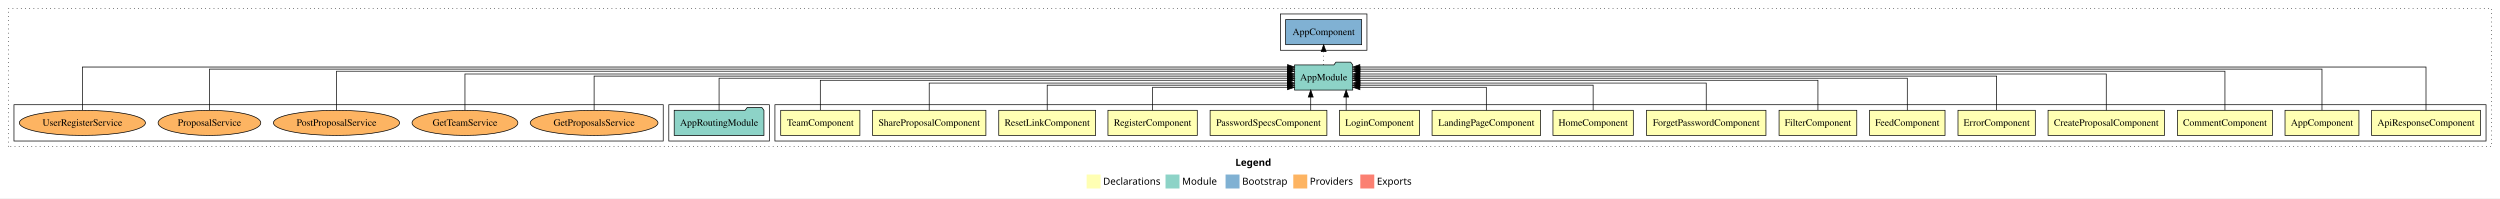
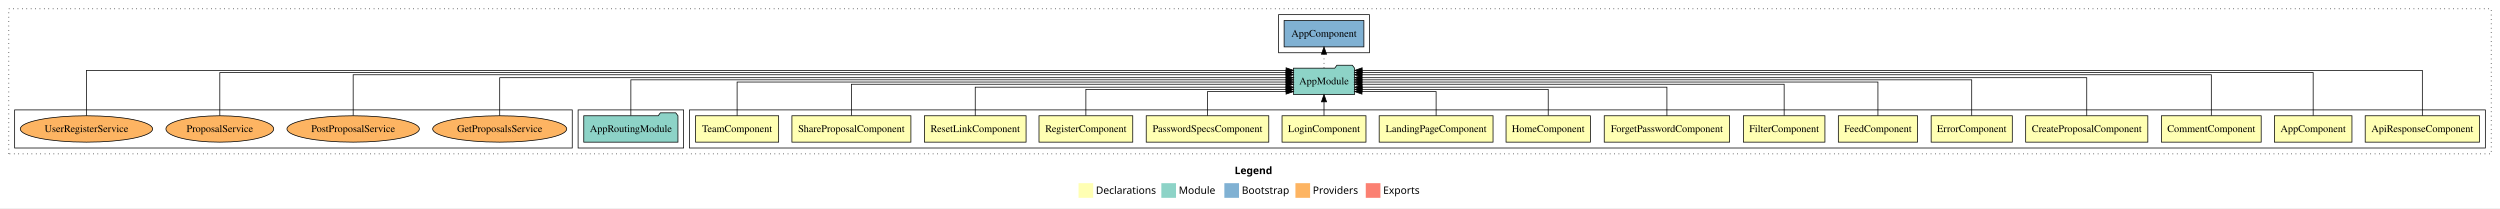
- <svg xmlns="http://www.w3.org/2000/svg" width="3581pt" height="284pt" viewBox="0.00 0.00 3581.00 284.00">
+ <svg xmlns="http://www.w3.org/2000/svg" width="3412pt" height="284pt" viewBox="0.00 0.00 3412.00 284.00">
  <g id="graph0" class="graph" transform="scale(1 1) rotate(0) translate(4 280)">
-     <polygon fill="white" stroke="transparent" points="-4,4 -4,-280 3577,-280 3577,4 -4,4" />
-     <text text-anchor="start" x="1765.51" y="-42.4" font-family="sans-serif" font-weight="bold" font-size="14.00">Legend</text>
-     <polygon fill="#ffffb3" stroke="transparent" points="1552.5,-10 1552.5,-30 1572.5,-30 1572.5,-10 1552.5,-10" />
-     <text text-anchor="start" x="1576.13" y="-15.4" font-family="sans-serif" font-size="14.00">  Declarations</text>
-     <polygon fill="#8dd3c7" stroke="transparent" points="1665.5,-10 1665.5,-30 1685.5,-30 1685.5,-10 1665.5,-10" />
-     <text text-anchor="start" x="1689.23" y="-15.4" font-family="sans-serif" font-size="14.00">  Module</text>
-     <polygon fill="#80b1d3" stroke="transparent" points="1751.5,-10 1751.5,-30 1771.5,-30 1771.5,-10 1751.5,-10" />
-     <text text-anchor="start" x="1775.28" y="-15.4" font-family="sans-serif" font-size="14.00">  Bootstrap</text>
-     <polygon fill="#fdb462" stroke="transparent" points="1848.5,-10 1848.5,-30 1868.5,-30 1868.5,-10 1848.5,-10" />
-     <text text-anchor="start" x="1872.17" y="-15.4" font-family="sans-serif" font-size="14.00">  Providers</text>
-     <polygon fill="#fb8072" stroke="transparent" points="1944.5,-10 1944.5,-30 1964.5,-30 1964.5,-10 1944.5,-10" />
-     <text text-anchor="start" x="1968.23" y="-15.4" font-family="sans-serif" font-size="14.00">  Exports</text>
+     <polygon fill="white" stroke="transparent" points="-4,4 -4,-280 3408,-280 3408,4 -4,4" />
+     <text text-anchor="start" x="1681.01" y="-42.4" font-family="sans-serif" font-weight="bold" font-size="14.00">Legend</text>
+     <polygon fill="#ffffb3" stroke="transparent" points="1468,-10 1468,-30 1488,-30 1488,-10 1468,-10" />
+     <text text-anchor="start" x="1491.63" y="-15.4" font-family="sans-serif" font-size="14.00">  Declarations</text>
+     <polygon fill="#8dd3c7" stroke="transparent" points="1581,-10 1581,-30 1601,-30 1601,-10 1581,-10" />
+     <text text-anchor="start" x="1604.73" y="-15.4" font-family="sans-serif" font-size="14.00">  Module</text>
+     <polygon fill="#80b1d3" stroke="transparent" points="1667,-10 1667,-30 1687,-30 1687,-10 1667,-10" />
+     <text text-anchor="start" x="1690.78" y="-15.4" font-family="sans-serif" font-size="14.00">  Bootstrap</text>
+     <polygon fill="#fdb462" stroke="transparent" points="1764,-10 1764,-30 1784,-30 1784,-10 1764,-10" />
+     <text text-anchor="start" x="1787.67" y="-15.4" font-family="sans-serif" font-size="14.00">  Providers</text>
+     <polygon fill="#fb8072" stroke="transparent" points="1860,-10 1860,-30 1880,-30 1880,-10 1860,-10" />
+     <text text-anchor="start" x="1883.73" y="-15.4" font-family="sans-serif" font-size="14.00">  Exports</text>
    <g id="clust1" class="cluster">
-       <polygon fill="none" stroke="black" stroke-dasharray="1,5" points="8,-70 8,-268 3565,-268 3565,-70 8,-70" />
+       <polygon fill="none" stroke="black" stroke-dasharray="1,5" points="8,-70 8,-268 3396,-268 3396,-70 8,-70" />
    </g>
    <g id="clust2" class="cluster">
-       <polygon fill="none" stroke="black" points="1106,-78 1106,-130 3557,-130 3557,-78 1106,-78" />
+       <polygon fill="none" stroke="black" points="937,-78 937,-130 3388,-130 3388,-78 937,-78" />
    </g>
    <g id="clust19" class="cluster">
-       <polygon fill="none" stroke="black" points="954,-78 954,-130 1098,-130 1098,-78 954,-78" />
+       <polygon fill="none" stroke="black" points="785,-78 785,-130 929,-130 929,-78 785,-78" />
    </g>
    <g id="clust21" class="cluster">
-       <polygon fill="none" stroke="black" points="1830,-208 1830,-260 1954,-260 1954,-208 1830,-208" />
+       <polygon fill="none" stroke="black" points="1741,-208 1741,-260 1865,-260 1865,-208 1741,-208" />
    </g>
    <g id="clust22" class="cluster">
-       <polygon fill="none" stroke="black" points="16,-78 16,-130 946,-130 946,-78 16,-78" />
+       <polygon fill="none" stroke="black" points="16,-78 16,-130 777,-130 777,-78 16,-78" />
    </g>
    <g id="node1" class="node">
-       <polygon fill="#ffffb3" stroke="black" points="3548.98,-122 3393.02,-122 3393.02,-86 3548.98,-86 3548.98,-122" />
-       <text text-anchor="middle" x="3471" y="-99.8" font-family="Times,serif" font-size="14.00">ApiResponseComponent</text>
+       <polygon fill="#ffffb3" stroke="black" points="3379.98,-122 3224.02,-122 3224.02,-86 3379.98,-86 3379.98,-122" />
+       <text text-anchor="middle" x="3302" y="-99.8" font-family="Times,serif" font-size="14.00">ApiResponseComponent</text>
    </g>
    <g id="node17" class="node">
-       <polygon fill="#8dd3c7" stroke="black" points="1933.66,-187 1930.66,-191 1909.66,-191 1906.66,-187 1850.34,-187 1850.34,-151 1933.66,-151 1933.66,-187" />
-       <text text-anchor="middle" x="1892" y="-164.8" font-family="Times,serif" font-size="14.00">AppModule</text>
+       <polygon fill="#8dd3c7" stroke="black" points="1844.66,-187 1841.66,-191 1820.66,-191 1817.66,-187 1761.34,-187 1761.34,-151 1844.66,-151 1844.66,-187" />
+       <text text-anchor="middle" x="1803" y="-164.8" font-family="Times,serif" font-size="14.00">AppModule</text>
    </g>
    <g id="edge1" class="edge">
-       <path fill="none" stroke="black" d="M3471,-122.15C3471,-145.76 3471,-184 3471,-184 3471,-184 1943.83,-184 1943.83,-184" />
-       <polygon fill="black" stroke="black" points="1943.83,-180.5 1933.83,-184 1943.83,-187.5 1943.83,-180.5" />
+       <path fill="none" stroke="black" d="M3302,-122.15C3302,-145.76 3302,-184 3302,-184 3302,-184 1855.05,-184 1855.05,-184" />
+       <polygon fill="black" stroke="black" points="1855.05,-180.5 1845.05,-184 1855.05,-187.5 1855.05,-180.5" />
    </g>
    <g id="node2" class="node">
-       <polygon fill="#ffffb3" stroke="black" points="3374.94,-122 3269.06,-122 3269.06,-86 3374.94,-86 3374.94,-122" />
-       <text text-anchor="middle" x="3322" y="-99.8" font-family="Times,serif" font-size="14.00">AppComponent</text>
+       <polygon fill="#ffffb3" stroke="black" points="3205.94,-122 3100.06,-122 3100.06,-86 3205.94,-86 3205.94,-122" />
+       <text text-anchor="middle" x="3153" y="-99.8" font-family="Times,serif" font-size="14.00">AppComponent</text>
    </g>
    <g id="edge2" class="edge">
-       <path fill="none" stroke="black" d="M3322,-122.25C3322,-145.02 3322,-181 3322,-181 3322,-181 1944.02,-181 1944.02,-181" />
-       <polygon fill="black" stroke="black" points="1944.02,-177.5 1934.02,-181 1944.02,-184.5 1944.02,-177.5" />
+       <path fill="none" stroke="black" d="M3153,-122.25C3153,-145.02 3153,-181 3153,-181 3153,-181 1854.88,-181 1854.88,-181" />
+       <polygon fill="black" stroke="black" points="1854.88,-177.5 1844.88,-181 1854.88,-184.5 1854.88,-177.5" />
    </g>
    <g id="node3" class="node">
-       <polygon fill="#ffffb3" stroke="black" points="3251.06,-122 3114.94,-122 3114.94,-86 3251.06,-86 3251.06,-122" />
-       <text text-anchor="middle" x="3183" y="-99.8" font-family="Times,serif" font-size="14.00">CommentComponent</text>
+       <polygon fill="#ffffb3" stroke="black" points="3082.06,-122 2945.94,-122 2945.94,-86 3082.06,-86 3082.06,-122" />
+       <text text-anchor="middle" x="3014" y="-99.8" font-family="Times,serif" font-size="14.00">CommentComponent</text>
    </g>
    <g id="edge3" class="edge">
-       <path fill="none" stroke="black" d="M3183,-122.29C3183,-144.21 3183,-178 3183,-178 3183,-178 1943.86,-178 1943.86,-178" />
-       <polygon fill="black" stroke="black" points="1943.86,-174.5 1933.86,-178 1943.86,-181.5 1943.86,-174.5" />
+       <path fill="none" stroke="black" d="M3014,-122.29C3014,-144.21 3014,-178 3014,-178 3014,-178 1854.69,-178 1854.69,-178" />
+       <polygon fill="black" stroke="black" points="1854.69,-174.5 1844.69,-178 1854.69,-181.5 1854.69,-174.5" />
    </g>
    <g id="node4" class="node">
-       <polygon fill="#ffffb3" stroke="black" points="3096.36,-122 2929.64,-122 2929.64,-86 3096.36,-86 3096.36,-122" />
-       <text text-anchor="middle" x="3013" y="-99.8" font-family="Times,serif" font-size="14.00">CreateProposalComponent</text>
+       <polygon fill="#ffffb3" stroke="black" points="2927.36,-122 2760.64,-122 2760.64,-86 2927.36,-86 2927.36,-122" />
+       <text text-anchor="middle" x="2844" y="-99.8" font-family="Times,serif" font-size="14.00">CreateProposalComponent</text>
    </g>
    <g id="edge4" class="edge">
-       <path fill="none" stroke="black" d="M3013,-122.03C3013,-142.77 3013,-174 3013,-174 3013,-174 1943.9,-174 1943.9,-174" />
-       <polygon fill="black" stroke="black" points="1943.9,-170.5 1933.9,-174 1943.9,-177.5 1943.9,-170.5" />
+       <path fill="none" stroke="black" d="M2844,-122.03C2844,-142.77 2844,-174 2844,-174 2844,-174 1854.77,-174 1854.77,-174" />
+       <polygon fill="black" stroke="black" points="1854.77,-170.5 1844.77,-174 1854.77,-177.5 1854.77,-170.5" />
    </g>
    <g id="node5" class="node">
-       <polygon fill="#ffffb3" stroke="black" points="2911.37,-122 2800.63,-122 2800.63,-86 2911.37,-86 2911.37,-122" />
-       <text text-anchor="middle" x="2856" y="-99.8" font-family="Times,serif" font-size="14.00">ErrorComponent</text>
+       <polygon fill="#ffffb3" stroke="black" points="2742.37,-122 2631.63,-122 2631.63,-86 2742.37,-86 2742.37,-122" />
+       <text text-anchor="middle" x="2687" y="-99.8" font-family="Times,serif" font-size="14.00">ErrorComponent</text>
    </g>
    <g id="edge5" class="edge">
-       <path fill="none" stroke="black" d="M2856,-122.31C2856,-142.15 2856,-171 2856,-171 2856,-171 1943.73,-171 1943.73,-171" />
-       <polygon fill="black" stroke="black" points="1943.73,-167.5 1933.73,-171 1943.73,-174.5 1943.73,-167.5" />
+       <path fill="none" stroke="black" d="M2687,-122.31C2687,-142.15 2687,-171 2687,-171 2687,-171 1854.75,-171 1854.75,-171" />
+       <polygon fill="black" stroke="black" points="1854.75,-167.5 1844.75,-171 1854.75,-174.5 1854.75,-167.5" />
    </g>
    <g id="node6" class="node">
-       <polygon fill="#ffffb3" stroke="black" points="2782.05,-122 2673.95,-122 2673.95,-86 2782.05,-86 2782.05,-122" />
-       <text text-anchor="middle" x="2728" y="-99.8" font-family="Times,serif" font-size="14.00">FeedComponent</text>
+       <polygon fill="#ffffb3" stroke="black" points="2613.05,-122 2504.95,-122 2504.95,-86 2613.05,-86 2613.05,-122" />
+       <text text-anchor="middle" x="2559" y="-99.8" font-family="Times,serif" font-size="14.00">FeedComponent</text>
    </g>
    <g id="edge6" class="edge">
-       <path fill="none" stroke="black" d="M2728,-122.17C2728,-141.09 2728,-168 2728,-168 2728,-168 1943.74,-168 1943.74,-168" />
-       <polygon fill="black" stroke="black" points="1943.74,-164.5 1933.74,-168 1943.74,-171.5 1943.74,-164.5" />
+       <path fill="none" stroke="black" d="M2559,-122.17C2559,-141.09 2559,-168 2559,-168 2559,-168 1854.72,-168 1854.72,-168" />
+       <polygon fill="black" stroke="black" points="1854.72,-164.5 1844.72,-168 1854.72,-171.5 1854.72,-164.5" />
    </g>
    <g id="node7" class="node">
-       <polygon fill="#ffffb3" stroke="black" points="2655.66,-122 2544.34,-122 2544.34,-86 2655.66,-86 2655.66,-122" />
-       <text text-anchor="middle" x="2600" y="-99.8" font-family="Times,serif" font-size="14.00">FilterComponent</text>
+       <polygon fill="#ffffb3" stroke="black" points="2486.66,-122 2375.34,-122 2375.34,-86 2486.66,-86 2486.66,-122" />
+       <text text-anchor="middle" x="2431" y="-99.8" font-family="Times,serif" font-size="14.00">FilterComponent</text>
    </g>
    <g id="edge7" class="edge">
-       <path fill="none" stroke="black" d="M2600,-122.3C2600,-140.27 2600,-165 2600,-165 2600,-165 1943.91,-165 1943.91,-165" />
-       <polygon fill="black" stroke="black" points="1943.91,-161.5 1933.91,-165 1943.91,-168.5 1943.91,-161.5" />
+       <path fill="none" stroke="black" d="M2431,-122.3C2431,-140.27 2431,-165 2431,-165 2431,-165 1854.69,-165 1854.69,-165" />
+       <polygon fill="black" stroke="black" points="1854.69,-161.5 1844.69,-165 1854.69,-168.5 1854.69,-161.5" />
    </g>
    <g id="node8" class="node">
-       <polygon fill="#ffffb3" stroke="black" points="2525.54,-122 2354.46,-122 2354.46,-86 2525.54,-86 2525.54,-122" />
-       <text text-anchor="middle" x="2440" y="-99.8" font-family="Times,serif" font-size="14.00">ForgetPasswordComponent</text>
+       <polygon fill="#ffffb3" stroke="black" points="2356.54,-122 2185.46,-122 2185.46,-86 2356.54,-86 2356.54,-122" />
+       <text text-anchor="middle" x="2271" y="-99.8" font-family="Times,serif" font-size="14.00">ForgetPasswordComponent</text>
    </g>
    <g id="edge8" class="edge">
-       <path fill="none" stroke="black" d="M2440,-122.04C2440,-138.73 2440,-161 2440,-161 2440,-161 1944.09,-161 1944.09,-161" />
-       <polygon fill="black" stroke="black" points="1944.09,-157.5 1934.09,-161 1944.09,-164.5 1944.09,-157.5" />
+       <path fill="none" stroke="black" d="M2271,-122.04C2271,-138.73 2271,-161 2271,-161 2271,-161 1854.94,-161 1854.94,-161" />
+       <polygon fill="black" stroke="black" points="1854.94,-157.5 1844.94,-161 1854.94,-164.5 1854.94,-157.5" />
    </g>
    <g id="node9" class="node">
-       <polygon fill="#ffffb3" stroke="black" points="2335.55,-122 2220.45,-122 2220.45,-86 2335.55,-86 2335.55,-122" />
-       <text text-anchor="middle" x="2278" y="-99.8" font-family="Times,serif" font-size="14.00">HomeComponent</text>
+       <polygon fill="#ffffb3" stroke="black" points="2166.55,-122 2051.45,-122 2051.45,-86 2166.55,-86 2166.55,-122" />
+       <text text-anchor="middle" x="2109" y="-99.8" font-family="Times,serif" font-size="14.00">HomeComponent</text>
    </g>
    <g id="edge9" class="edge">
-       <path fill="none" stroke="black" d="M2278,-122.28C2278,-137.95 2278,-158 2278,-158 2278,-158 1943.68,-158 1943.68,-158" />
-       <polygon fill="black" stroke="black" points="1943.68,-154.5 1933.68,-158 1943.68,-161.5 1943.68,-154.5" />
+       <path fill="none" stroke="black" d="M2109,-122.28C2109,-137.95 2109,-158 2109,-158 2109,-158 1854.91,-158 1854.91,-158" />
+       <polygon fill="black" stroke="black" points="1854.91,-154.5 1844.91,-158 1854.91,-161.5 1854.91,-154.5" />
    </g>
    <g id="node10" class="node">
-       <polygon fill="#ffffb3" stroke="black" points="2202.7,-122 2047.3,-122 2047.3,-86 2202.7,-86 2202.7,-122" />
-       <text text-anchor="middle" x="2125" y="-99.8" font-family="Times,serif" font-size="14.00">LandingPageComponent</text>
+       <polygon fill="#ffffb3" stroke="black" points="2033.7,-122 1878.3,-122 1878.3,-86 2033.7,-86 2033.7,-122" />
+       <text text-anchor="middle" x="1956" y="-99.8" font-family="Times,serif" font-size="14.00">LandingPageComponent</text>
    </g>
    <g id="edge10" class="edge">
-       <path fill="none" stroke="black" d="M2125,-122.12C2125,-136.78 2125,-155 2125,-155 2125,-155 1943.92,-155 1943.92,-155" />
-       <polygon fill="black" stroke="black" points="1943.92,-151.5 1933.92,-155 1943.92,-158.5 1943.92,-151.5" />
+       <path fill="none" stroke="black" d="M1956,-122.12C1956,-136.78 1956,-155 1956,-155 1956,-155 1854.81,-155 1854.81,-155" />
+       <polygon fill="black" stroke="black" points="1854.81,-151.5 1844.81,-155 1854.81,-158.5 1854.81,-151.5" />
    </g>
    <g id="node11" class="node">
-       <polygon fill="#ffffb3" stroke="black" points="2029.28,-122 1914.72,-122 1914.72,-86 2029.28,-86 2029.28,-122" />
-       <text text-anchor="middle" x="1972" y="-99.8" font-family="Times,serif" font-size="14.00">LoginComponent</text>
+       <polygon fill="#ffffb3" stroke="black" points="1860.28,-122 1745.72,-122 1745.72,-86 1860.28,-86 1860.28,-122" />
+       <text text-anchor="middle" x="1803" y="-99.8" font-family="Times,serif" font-size="14.00">LoginComponent</text>
    </g>
    <g id="edge11" class="edge">
-       <path fill="none" stroke="black" d="M1924.22,-122.11C1924.22,-122.11 1924.22,-140.99 1924.22,-140.99" />
-       <polygon fill="black" stroke="black" points="1920.72,-140.99 1924.22,-150.99 1927.72,-140.99 1920.72,-140.99" />
+       <path fill="none" stroke="black" d="M1803,-122.11C1803,-122.11 1803,-140.99 1803,-140.99" />
+       <polygon fill="black" stroke="black" points="1799.5,-140.99 1803,-150.99 1806.5,-140.99 1799.5,-140.99" />
    </g>
    <g id="node12" class="node">
-       <polygon fill="#ffffb3" stroke="black" points="1896.64,-122 1729.36,-122 1729.36,-86 1896.64,-86 1896.64,-122" />
-       <text text-anchor="middle" x="1813" y="-99.8" font-family="Times,serif" font-size="14.00">PasswordSpecsComponent</text>
+       <polygon fill="#ffffb3" stroke="black" points="1727.64,-122 1560.36,-122 1560.36,-86 1727.64,-86 1727.64,-122" />
+       <text text-anchor="middle" x="1644" y="-99.8" font-family="Times,serif" font-size="14.00">PasswordSpecsComponent</text>
    </g>
    <g id="edge12" class="edge">
-       <path fill="none" stroke="black" d="M1873.5,-122.11C1873.5,-122.11 1873.5,-140.99 1873.5,-140.99" />
-       <polygon fill="black" stroke="black" points="1870,-140.99 1873.5,-150.99 1877,-140.99 1870,-140.99" />
+       <path fill="none" stroke="black" d="M1644,-122.12C1644,-136.78 1644,-155 1644,-155 1644,-155 1751.22,-155 1751.22,-155" />
+       <polygon fill="black" stroke="black" points="1751.22,-158.5 1761.22,-155 1751.22,-151.5 1751.22,-158.5" />
    </g>
    <g id="node13" class="node">
-       <polygon fill="#ffffb3" stroke="black" points="1710.98,-122 1583.02,-122 1583.02,-86 1710.98,-86 1710.98,-122" />
-       <text text-anchor="middle" x="1647" y="-99.8" font-family="Times,serif" font-size="14.00">RegisterComponent</text>
+       <polygon fill="#ffffb3" stroke="black" points="1541.98,-122 1414.02,-122 1414.02,-86 1541.98,-86 1541.98,-122" />
+       <text text-anchor="middle" x="1478" y="-99.8" font-family="Times,serif" font-size="14.00">RegisterComponent</text>
    </g>
    <g id="edge13" class="edge">
-       <path fill="none" stroke="black" d="M1647,-122.12C1647,-136.78 1647,-155 1647,-155 1647,-155 1840.16,-155 1840.16,-155" />
-       <polygon fill="black" stroke="black" points="1840.16,-158.5 1850.16,-155 1840.16,-151.5 1840.16,-158.5" />
+       <path fill="none" stroke="black" d="M1478,-122.28C1478,-137.95 1478,-158 1478,-158 1478,-158 1751.18,-158 1751.18,-158" />
+       <polygon fill="black" stroke="black" points="1751.18,-161.5 1761.18,-158 1751.18,-154.5 1751.18,-161.5" />
    </g>
    <g id="node14" class="node">
-       <polygon fill="#ffffb3" stroke="black" points="1565.38,-122 1426.62,-122 1426.62,-86 1565.38,-86 1565.38,-122" />
-       <text text-anchor="middle" x="1496" y="-99.8" font-family="Times,serif" font-size="14.00">ResetLinkComponent</text>
+       <polygon fill="#ffffb3" stroke="black" points="1396.38,-122 1257.62,-122 1257.62,-86 1396.38,-86 1396.38,-122" />
+       <text text-anchor="middle" x="1327" y="-99.8" font-family="Times,serif" font-size="14.00">ResetLinkComponent</text>
    </g>
    <g id="edge14" class="edge">
-       <path fill="none" stroke="black" d="M1496,-122.28C1496,-137.95 1496,-158 1496,-158 1496,-158 1840,-158 1840,-158" />
-       <polygon fill="black" stroke="black" points="1840,-161.5 1850,-158 1840,-154.5 1840,-161.5" />
+       <path fill="none" stroke="black" d="M1327,-122.04C1327,-138.73 1327,-161 1327,-161 1327,-161 1751.18,-161 1751.18,-161" />
+       <polygon fill="black" stroke="black" points="1751.18,-164.5 1761.18,-161 1751.18,-157.5 1751.18,-164.5" />
    </g>
    <g id="node15" class="node">
-       <polygon fill="#ffffb3" stroke="black" points="1408.2,-122 1245.8,-122 1245.8,-86 1408.2,-86 1408.2,-122" />
-       <text text-anchor="middle" x="1327" y="-99.8" font-family="Times,serif" font-size="14.00">ShareProposalComponent</text>
+       <polygon fill="#ffffb3" stroke="black" points="1239.2,-122 1076.8,-122 1076.8,-86 1239.2,-86 1239.2,-122" />
+       <text text-anchor="middle" x="1158" y="-99.8" font-family="Times,serif" font-size="14.00">ShareProposalComponent</text>
    </g>
    <g id="edge15" class="edge">
-       <path fill="none" stroke="black" d="M1327,-122.04C1327,-138.73 1327,-161 1327,-161 1327,-161 1839.99,-161 1839.99,-161" />
-       <polygon fill="black" stroke="black" points="1839.99,-164.5 1849.99,-161 1839.99,-157.5 1839.99,-164.5" />
+       <path fill="none" stroke="black" d="M1158,-122.3C1158,-140.27 1158,-165 1158,-165 1158,-165 1751.18,-165 1751.18,-165" />
+       <polygon fill="black" stroke="black" points="1751.18,-168.5 1761.18,-165 1751.18,-161.5 1751.18,-168.5" />
    </g>
    <g id="node16" class="node">
-       <polygon fill="#ffffb3" stroke="black" points="1227.7,-122 1114.3,-122 1114.3,-86 1227.7,-86 1227.7,-122" />
-       <text text-anchor="middle" x="1171" y="-99.8" font-family="Times,serif" font-size="14.00">TeamComponent</text>
+       <polygon fill="#ffffb3" stroke="black" points="1058.7,-122 945.3,-122 945.3,-86 1058.7,-86 1058.7,-122" />
+       <text text-anchor="middle" x="1002" y="-99.8" font-family="Times,serif" font-size="14.00">TeamComponent</text>
    </g>
    <g id="edge16" class="edge">
-       <path fill="none" stroke="black" d="M1171,-122.3C1171,-140.27 1171,-165 1171,-165 1171,-165 1840.12,-165 1840.12,-165" />
-       <polygon fill="black" stroke="black" points="1840.12,-168.5 1850.12,-165 1840.12,-161.5 1840.12,-168.5" />
+       <path fill="none" stroke="black" d="M1002,-122.17C1002,-141.09 1002,-168 1002,-168 1002,-168 1751.34,-168 1751.34,-168" />
+       <polygon fill="black" stroke="black" points="1751.34,-171.5 1761.34,-168 1751.34,-164.5 1751.34,-171.5" />
    </g>
    <g id="node19" class="node">
-       <polygon fill="#80b1d3" stroke="black" points="1946.44,-252 1837.56,-252 1837.56,-216 1946.44,-216 1946.44,-252" />
-       <text text-anchor="middle" x="1892" y="-229.8" font-family="Times,serif" font-size="14.00">AppComponent </text>
+       <polygon fill="#80b1d3" stroke="black" points="1857.44,-252 1748.56,-252 1748.56,-216 1857.44,-216 1857.44,-252" />
+       <text text-anchor="middle" x="1803" y="-229.8" font-family="Times,serif" font-size="14.00">AppComponent </text>
    </g>
    <g id="edge18" class="edge">
-       <path fill="none" stroke="black" stroke-dasharray="1,5" d="M1892,-187.11C1892,-187.11 1892,-205.99 1892,-205.99" />
-       <polygon fill="black" stroke="black" points="1888.5,-205.99 1892,-215.99 1895.5,-205.99 1888.5,-205.99" />
+       <path fill="none" stroke="black" stroke-dasharray="1,5" d="M1803,-187.11C1803,-187.11 1803,-205.99 1803,-205.99" />
+       <polygon fill="black" stroke="black" points="1799.5,-205.99 1803,-215.99 1806.5,-205.99 1799.5,-205.99" />
    </g>
    <g id="node18" class="node">
-       <polygon fill="#8dd3c7" stroke="black" points="1090.27,-122 1087.27,-126 1066.27,-126 1063.27,-122 961.73,-122 961.73,-86 1090.27,-86 1090.27,-122" />
-       <text text-anchor="middle" x="1026" y="-99.8" font-family="Times,serif" font-size="14.00">AppRoutingModule</text>
+       <polygon fill="#8dd3c7" stroke="black" points="921.27,-122 918.27,-126 897.27,-126 894.27,-122 792.73,-122 792.73,-86 921.27,-86 921.27,-122" />
+       <text text-anchor="middle" x="857" y="-99.8" font-family="Times,serif" font-size="14.00">AppRoutingModule</text>
    </g>
    <g id="edge17" class="edge">
-       <path fill="none" stroke="black" d="M1026,-122.17C1026,-141.09 1026,-168 1026,-168 1026,-168 1840.23,-168 1840.23,-168" />
-       <polygon fill="black" stroke="black" points="1840.23,-171.5 1850.23,-168 1840.23,-164.5 1840.23,-171.5" />
+       <path fill="none" stroke="black" d="M857,-122.31C857,-142.15 857,-171 857,-171 857,-171 1751.13,-171 1751.13,-171" />
+       <polygon fill="black" stroke="black" points="1751.13,-174.5 1761.13,-171 1751.13,-167.5 1751.13,-174.5" />
    </g>
    <g id="node20" class="node">
-       <ellipse fill="#fdb462" stroke="black" cx="847" cy="-104" rx="91.47" ry="18" />
-       <text text-anchor="middle" x="847" y="-99.8" font-family="Times,serif" font-size="14.00">GetProposalsService</text>
+       <ellipse fill="#fdb462" stroke="black" cx="678" cy="-104" rx="91.47" ry="18" />
+       <text text-anchor="middle" x="678" y="-99.8" font-family="Times,serif" font-size="14.00">GetProposalsService</text>
    </g>
    <g id="edge19" class="edge">
-       <path fill="none" stroke="black" d="M847,-122.31C847,-142.15 847,-171 847,-171 847,-171 1840.07,-171 1840.07,-171" />
-       <polygon fill="black" stroke="black" points="1840.07,-174.5 1850.07,-171 1840.07,-167.5 1840.07,-174.5" />
+       <path fill="none" stroke="black" d="M678,-122.03C678,-142.77 678,-174 678,-174 678,-174 1751.29,-174 1751.29,-174" />
+       <polygon fill="black" stroke="black" points="1751.29,-177.5 1761.29,-174 1751.29,-170.5 1751.29,-177.5" />
    </g>
    <g id="node21" class="node">
-       <ellipse fill="#fdb462" stroke="black" cx="662" cy="-104" rx="75.84" ry="18" />
-       <text text-anchor="middle" x="662" y="-99.8" font-family="Times,serif" font-size="14.00">GetTeamService</text>
-     </g>
-     <g id="edge20" class="edge">
-       <path fill="none" stroke="black" d="M662,-122.03C662,-142.77 662,-174 662,-174 662,-174 1840.02,-174 1840.02,-174" />
-       <polygon fill="black" stroke="black" points="1840.02,-177.5 1850.02,-174 1840.02,-170.5 1840.02,-177.5" />
-     </g>
-     <g id="node22" class="node">
      <ellipse fill="#fdb462" stroke="black" cx="478" cy="-104" rx="90.34" ry="18" />
      <text text-anchor="middle" x="478" y="-99.8" font-family="Times,serif" font-size="14.00">PostProposalService</text>
    </g>
-     <g id="edge21" class="edge">
-       <path fill="none" stroke="black" d="M478,-122.29C478,-144.21 478,-178 478,-178 478,-178 1840.07,-178 1840.07,-178" />
-       <polygon fill="black" stroke="black" points="1840.07,-181.5 1850.07,-178 1840.07,-174.5 1840.07,-181.5" />
-     </g>
-     <g id="node23" class="node">
+     <g id="edge20" class="edge">
+       <path fill="none" stroke="black" d="M478,-122.29C478,-144.21 478,-178 478,-178 478,-178 1751.16,-178 1751.16,-178" />
+       <polygon fill="black" stroke="black" points="1751.16,-181.5 1761.16,-178 1751.16,-174.5 1751.16,-181.5" />
+     </g>
+     <g id="node22" class="node">
      <ellipse fill="#fdb462" stroke="black" cx="296" cy="-104" rx="73.57" ry="18" />
      <text text-anchor="middle" x="296" y="-99.8" font-family="Times,serif" font-size="14.00">ProposalService</text>
    </g>
-     <g id="edge22" class="edge">
-       <path fill="none" stroke="black" d="M296,-122.25C296,-145.02 296,-181 296,-181 296,-181 1840.13,-181 1840.13,-181" />
-       <polygon fill="black" stroke="black" points="1840.13,-184.5 1850.13,-181 1840.13,-177.5 1840.13,-184.5" />
-     </g>
-     <g id="node24" class="node">
+     <g id="edge21" class="edge">
+       <path fill="none" stroke="black" d="M296,-122.25C296,-145.02 296,-181 296,-181 296,-181 1751.12,-181 1751.12,-181" />
+       <polygon fill="black" stroke="black" points="1751.12,-184.5 1761.12,-181 1751.12,-177.5 1751.12,-184.5" />
+     </g>
+     <g id="node23" class="node">
      <ellipse fill="#fdb462" stroke="black" cx="114" cy="-104" rx="90.3" ry="18" />
      <text text-anchor="middle" x="114" y="-99.8" font-family="Times,serif" font-size="14.00">UserRegisterService</text>
    </g>
-     <g id="edge23" class="edge">
-       <path fill="none" stroke="black" d="M114,-122.15C114,-145.76 114,-184 114,-184 114,-184 1840.24,-184 1840.24,-184" />
-       <polygon fill="black" stroke="black" points="1840.24,-187.5 1850.24,-184 1840.24,-180.5 1840.24,-187.5" />
+     <g id="edge22" class="edge">
+       <path fill="none" stroke="black" d="M114,-122.15C114,-145.76 114,-184 114,-184 114,-184 1751.25,-184 1751.25,-184" />
+       <polygon fill="black" stroke="black" points="1751.25,-187.5 1761.25,-184 1751.25,-180.5 1751.25,-187.5" />
    </g>
  </g>
</svg>
